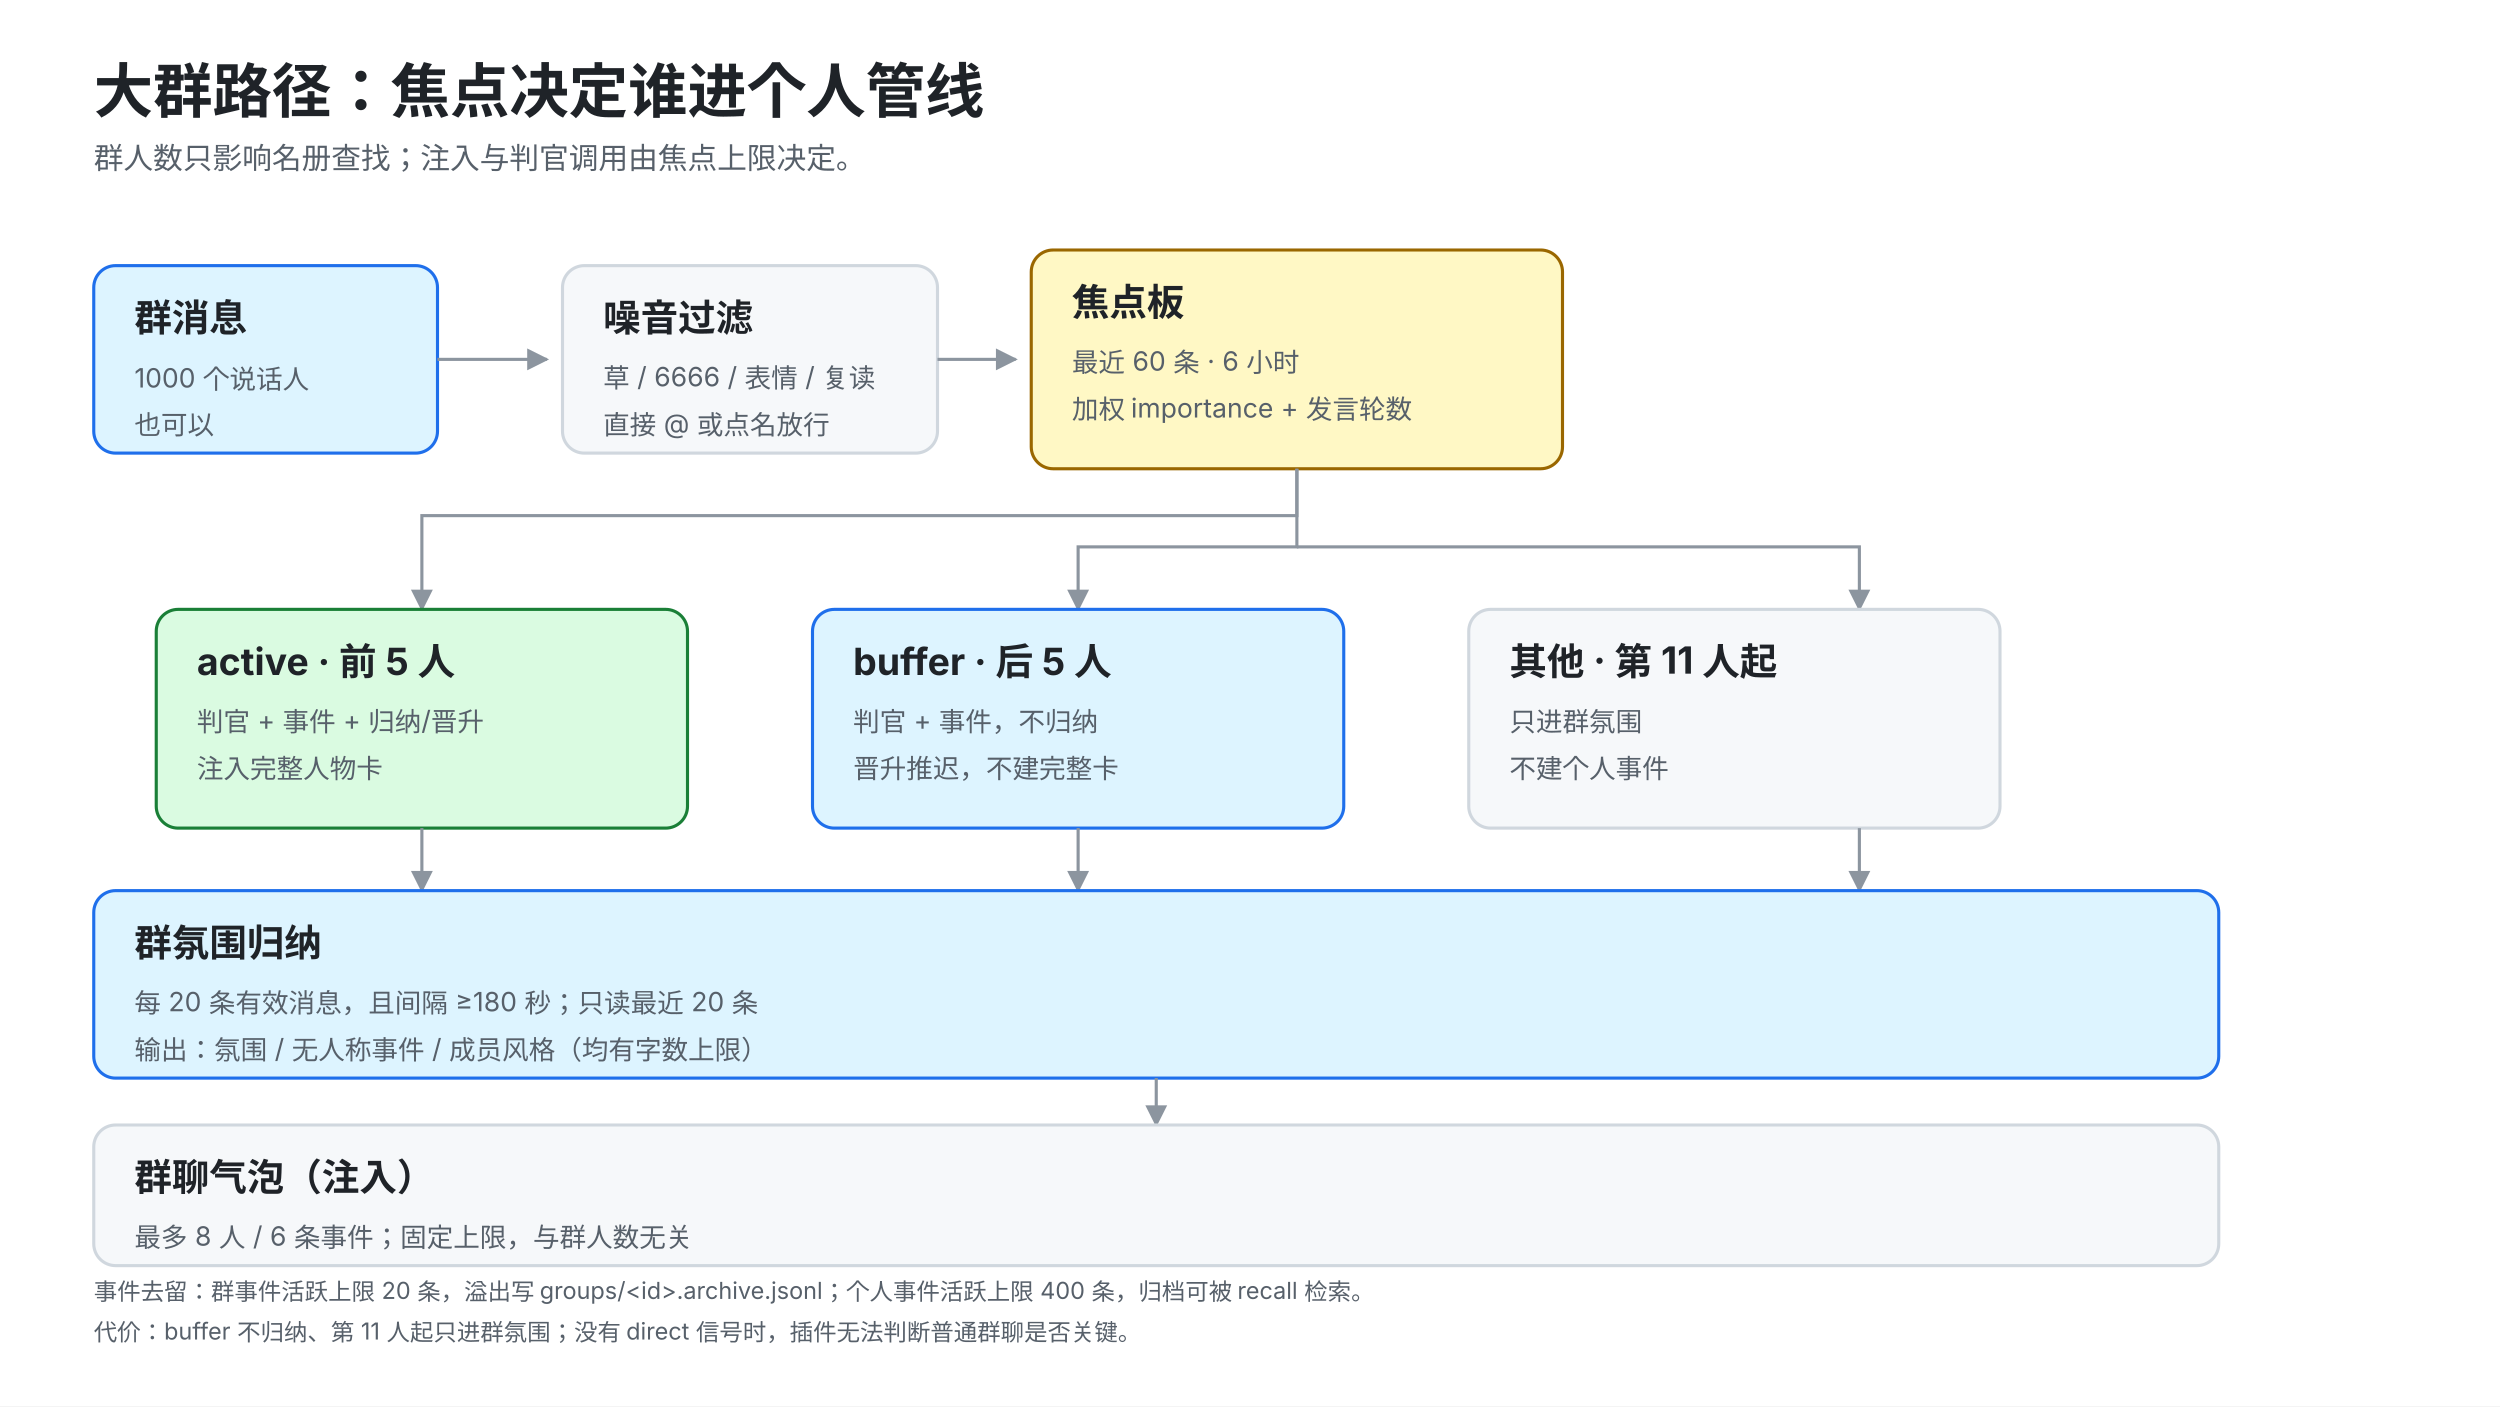
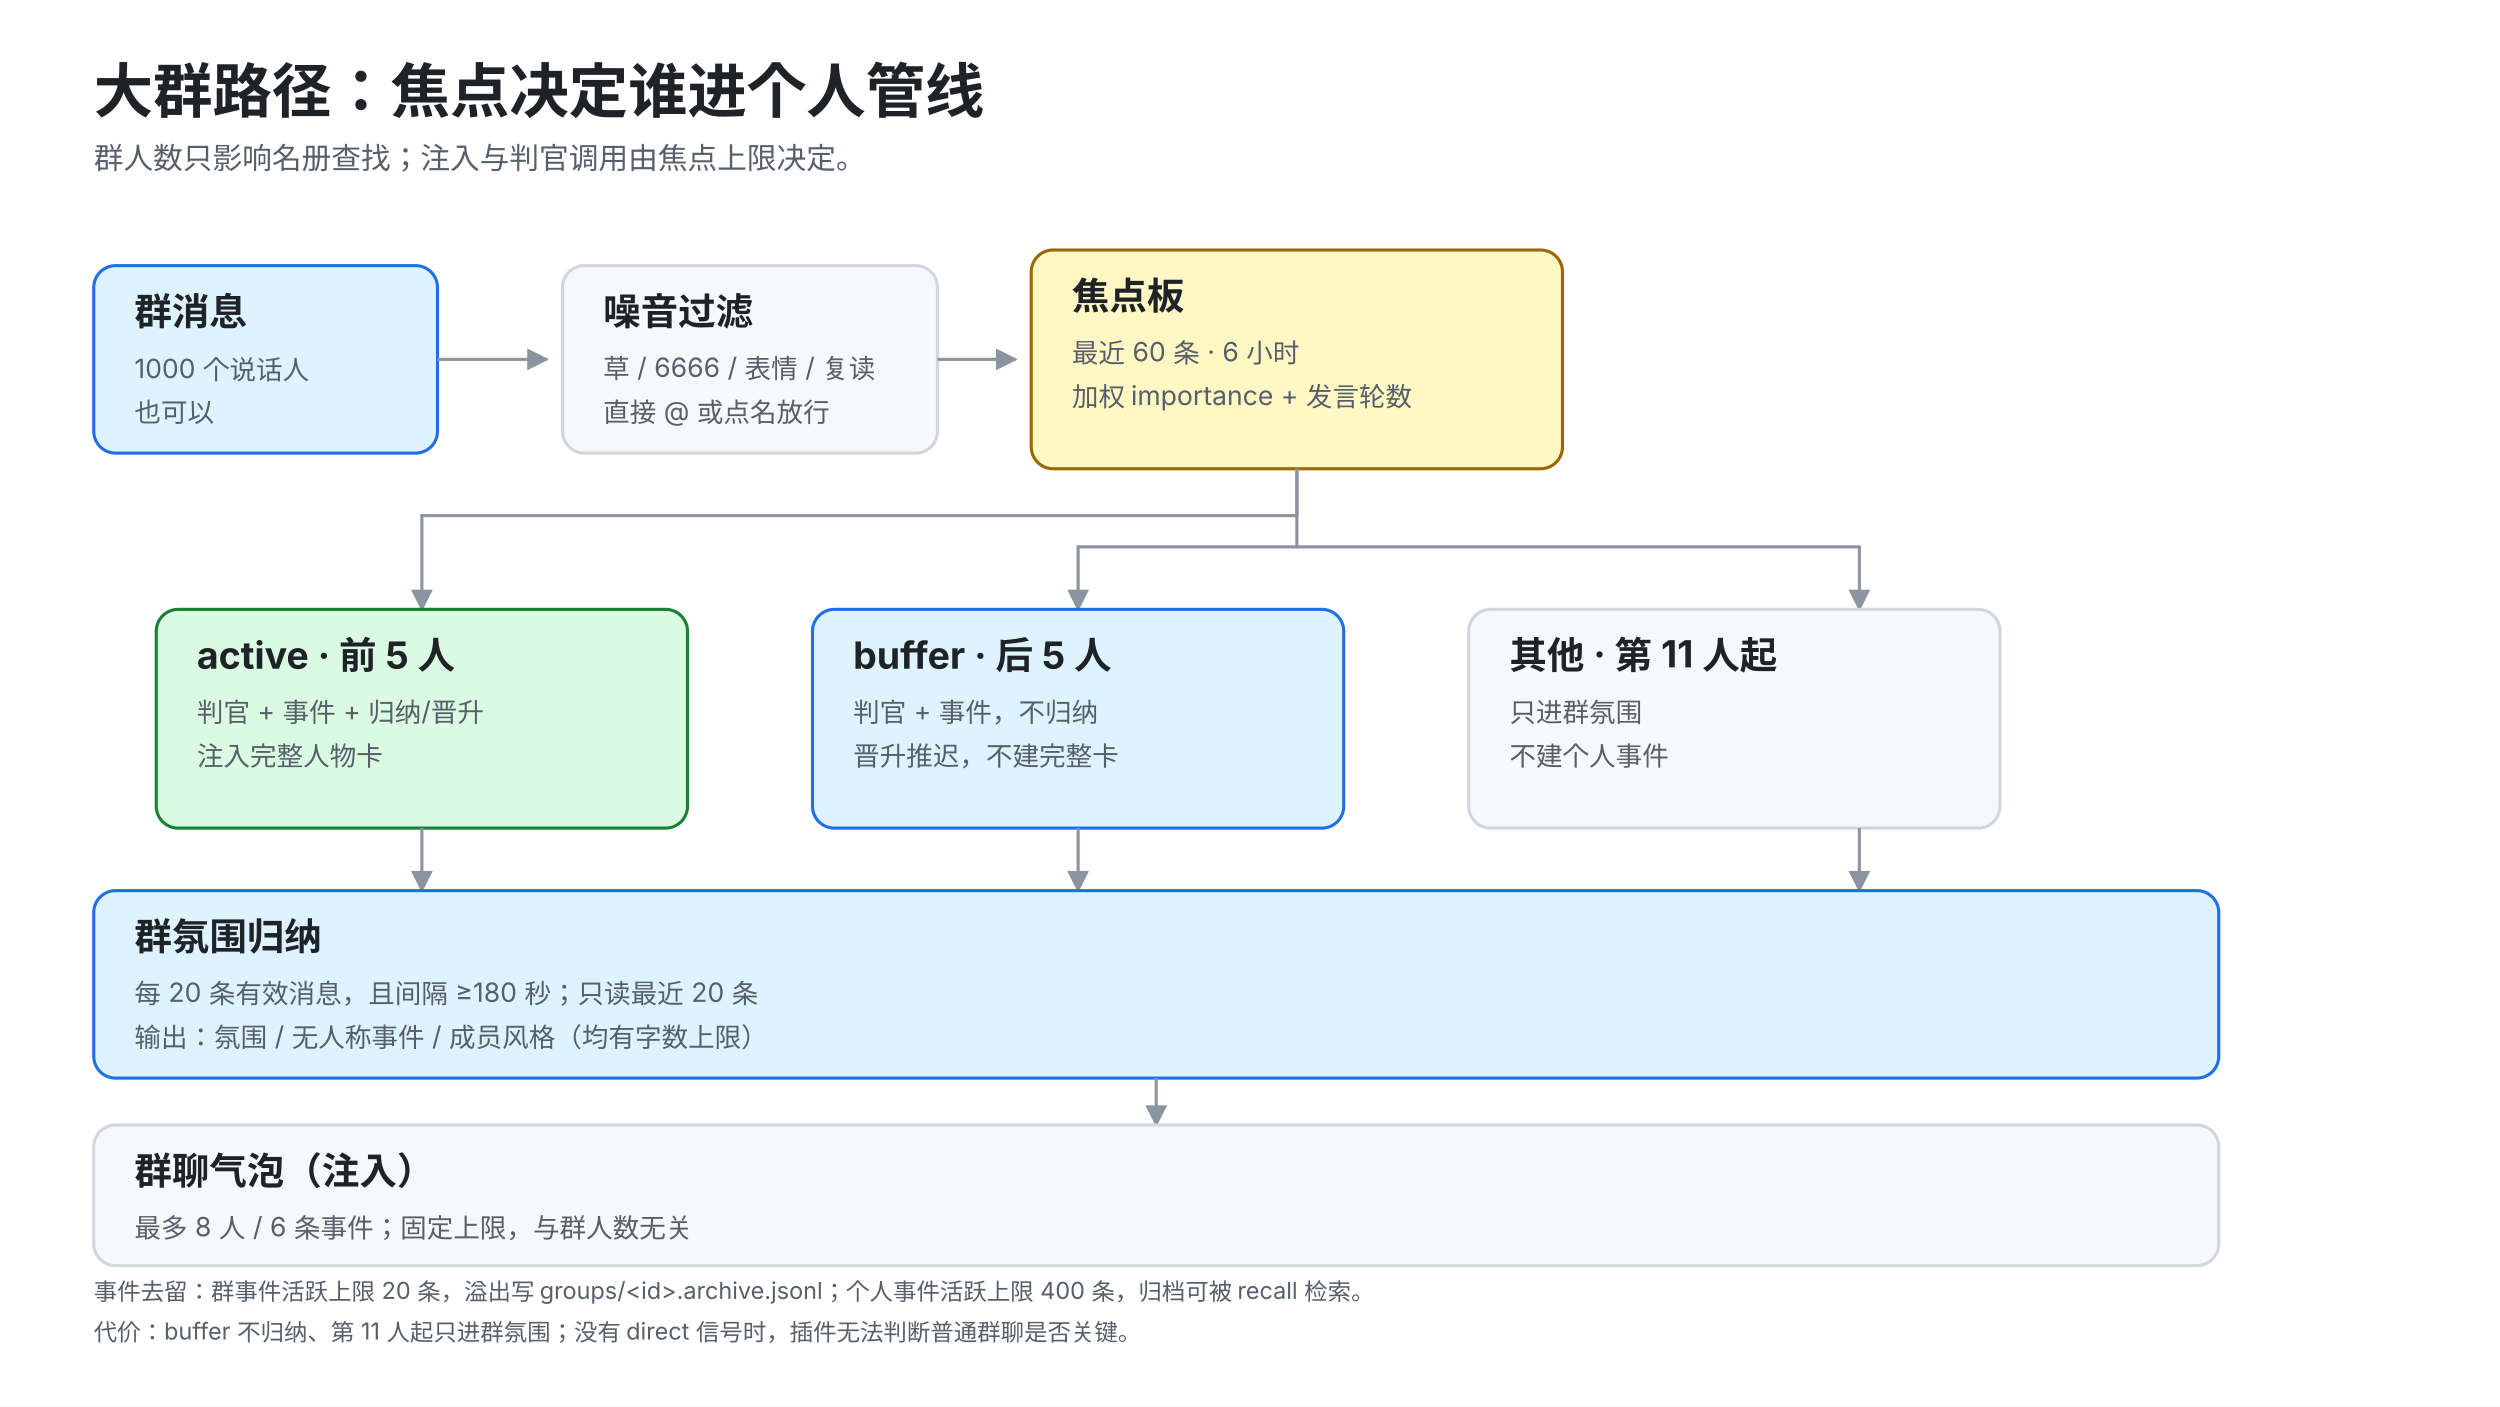
<svg xmlns="http://www.w3.org/2000/svg" width="1200" height="675" viewBox="0 0 1600 900" role="img" aria-label="大群路径：焦点决定谁进个人管线">
  <defs>
    <marker id="arrow" viewBox="0 0 10 10" refX="9" refY="5" markerWidth="7" markerHeight="7" orient="auto-start-reverse">
      <path d="M 0 0 L 10 5 L 0 10 z" fill="#8c959f" />
    </marker>
  </defs>
  <style>
    text { font-family: system-ui, -apple-system, "Segoe UI", "Noto Sans SC", "Microsoft YaHei", sans-serif; fill: #1f2328; }
    .h { font-size: 38px; font-weight: 700; }
    .sub { font-size: 19px; fill: #57606a; }
    .title { font-size: 24px; font-weight: 700; }
    .b { font-size: 20px; }
    .s { font-size: 17px; fill: #57606a; }
    .n { font-size: 15px; fill: #57606a; }
    .arr { stroke: #8c959f; stroke-width: 2; fill: none; marker-end: url(#arrow); }
    .dash { stroke: #8c959f; stroke-width: 2; fill: none; stroke-dasharray: 7 6; marker-end: url(#arrow); }
  </style>
  <rect width="1600" height="900" fill="#ffffff" />
  <text x="60" y="72" class="h">大群路径：焦点决定谁进个人管线</text>
  <text x="60" y="108" class="sub">群人数只影响名册查找；注入与判官调用由焦点上限决定。</text>
  <rect x="60" y="170" width="220" height="120" rx="14" fill="#ddf4ff" stroke="#1f6feb" stroke-width="2" />
-   <text x="86" y="212" class="title">群消息</text>
-   <text x="86" y="248" class="s">1000 个说话人</text>
-   <text x="86" y="278" class="s">也可以</text>
+   <text x="86" y="208" class="title">群消息</text>
+   <text x="86" y="242" class="s">1000 个说话人</text>
+   <text x="86" y="270" class="s">也可以</text>
  <rect x="360" y="170" width="240" height="120" rx="14" fill="#f6f8fa" stroke="#d0d7de" stroke-width="2" />
-   <text x="386" y="212" class="title">噪音过滤</text>
-   <text x="386" y="248" class="s">草 / 6666 / 表情 / 复读</text>
-   <text x="386" y="278" class="s">直接 @ 或点名放行</text>
+   <text x="386" y="208" class="title">噪音过滤</text>
+   <text x="386" y="242" class="s">草 / 6666 / 表情 / 复读</text>
+   <text x="386" y="270" class="s">直接 @ 或点名放行</text>
  <rect x="660" y="160" width="340" height="140" rx="14" fill="#fff8c5" stroke="#9a6700" stroke-width="2" />
-   <text x="686" y="202" class="title">焦点板</text>
-   <text x="686" y="238" class="s">最近 60 条 · 6 小时</text>
-   <text x="686" y="268" class="s">加权 importance + 发言轮数</text>
+   <text x="686" y="198" class="title">焦点板</text>
+   <text x="686" y="232" class="s">最近 60 条 · 6 小时</text>
+   <text x="686" y="260" class="s">加权 importance + 发言轮数</text>
  <path d="M 280 230 L 350 230" class="arr" />
  <path d="M 600 230 L 650 230" class="arr" />
  <path d="M 830 300 L 830 330 L 270 330 L 270 390" class="arr" />
  <path d="M 830 300 L 830 350 L 690 350 L 690 390" class="arr" />
  <path d="M 830 350 L 1190 350 L 1190 390" class="arr" />
  <rect x="100" y="390" width="340" height="140" rx="14" fill="#dafbe1" stroke="#1a7f37" stroke-width="2" />
-   <text x="126" y="432" class="title">active · 前 5 人</text>
-   <text x="126" y="468" class="s">判官 + 事件 + 归纳/晋升</text>
-   <text x="126" y="498" class="s">注入完整人物卡</text>
+   <text x="126" y="428" class="title">active · 前 5 人</text>
+   <text x="126" y="462" class="s">判官 + 事件 + 归纳/晋升</text>
+   <text x="126" y="490" class="s">注入完整人物卡</text>
  <rect x="520" y="390" width="340" height="140" rx="14" fill="#ddf4ff" stroke="#1f6feb" stroke-width="2" />
-   <text x="546" y="432" class="title">buffer · 后 5 人</text>
-   <text x="546" y="468" class="s">判官 + 事件，不归纳</text>
-   <text x="546" y="498" class="s">晋升推迟，不建完整卡</text>
+   <text x="546" y="428" class="title">buffer · 后 5 人</text>
+   <text x="546" y="462" class="s">判官 + 事件，不归纳</text>
+   <text x="546" y="490" class="s">晋升推迟，不建完整卡</text>
  <rect x="940" y="390" width="340" height="140" rx="14" fill="#f6f8fa" stroke="#d0d7de" stroke-width="2" />
-   <text x="966" y="432" class="title">其他 · 第 11 人起</text>
-   <text x="966" y="468" class="s">只进群氛围</text>
-   <text x="966" y="498" class="s">不建个人事件</text>
+   <text x="966" y="428" class="title">其他 · 第 11 人起</text>
+   <text x="966" y="462" class="s">只进群氛围</text>
+   <text x="966" y="490" class="s">不建个人事件</text>
  <path d="M 270 530 L 270 570" class="arr" />
  <path d="M 690 530 L 690 570" class="arr" />
  <path d="M 1190 530 L 1190 570" class="arr" />
  <rect x="60" y="570" width="1360" height="120" rx="14" fill="#ddf4ff" stroke="#1f6feb" stroke-width="2" />
-   <text x="86" y="612" class="title">群氛围归纳</text>
-   <text x="86" y="648" class="s">每 20 条有效消息，且间隔 ≥180 秒；只读最近 20 条</text>
-   <text x="86" y="678" class="s">输出：氛围 / 无人称事件 / 成员风格（均有字数上限）</text>
+   <text x="86" y="608" class="title">群氛围归纳</text>
+   <text x="86" y="642" class="s">每 20 条有效消息，且间隔 ≥180 秒；只读最近 20 条</text>
+   <text x="86" y="670" class="s">输出：氛围 / 无人称事件 / 成员风格（均有字数上限）</text>
  <path d="M 740 690 L 740 720" class="arr" />
  <rect x="60" y="720" width="1360" height="90" rx="14" fill="#f6f8fa" stroke="#d0d7de" stroke-width="2" />
-   <text x="86" y="762" class="title">群聊气泡（注入）</text>
-   <text x="86" y="798" class="s">最多 8 人 / 6 条事件；固定上限，与群人数无关</text>
+   <text x="86" y="758" class="title">群聊气泡（注入）</text>
+   <text x="86" y="792" class="s">最多 8 人 / 6 条事件；固定上限，与群人数无关</text>
  <text x="60" y="832" class="n">事件去留：群事件活跃上限 20 条，溢出写 groups/&lt;id&gt;.archive.jsonl；个人事件活跃上限 400 条，归档可被 recall 检索。</text>
  <text x="60" y="858" class="n">代价：buffer 不归纳、第 11 人起只进群氛围；没有 direct 信号时，插件无法判断普通群聊是否关键。</text>
</svg>
